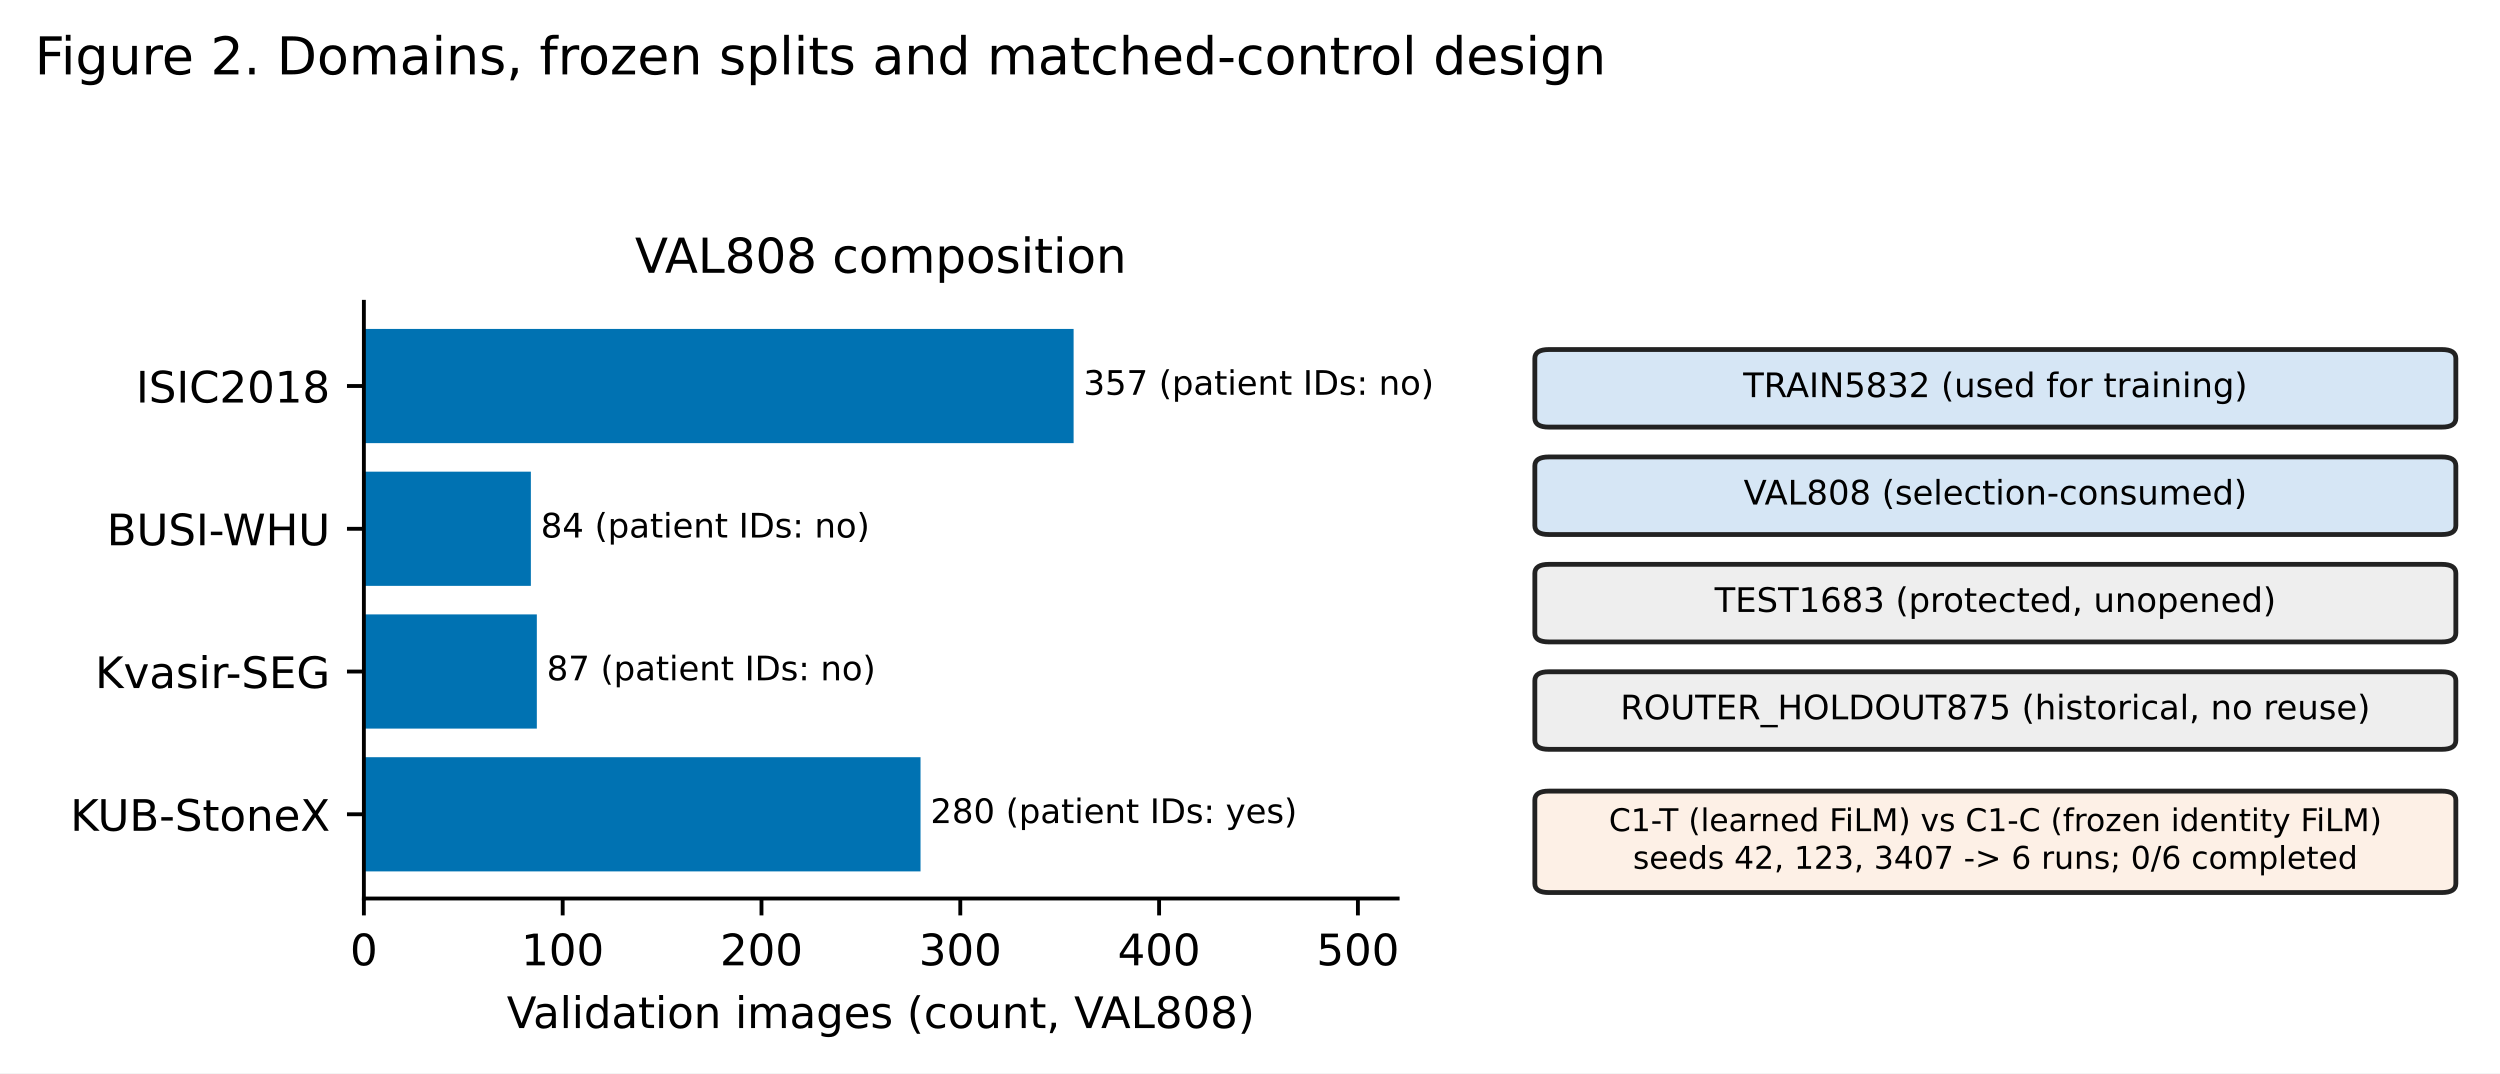
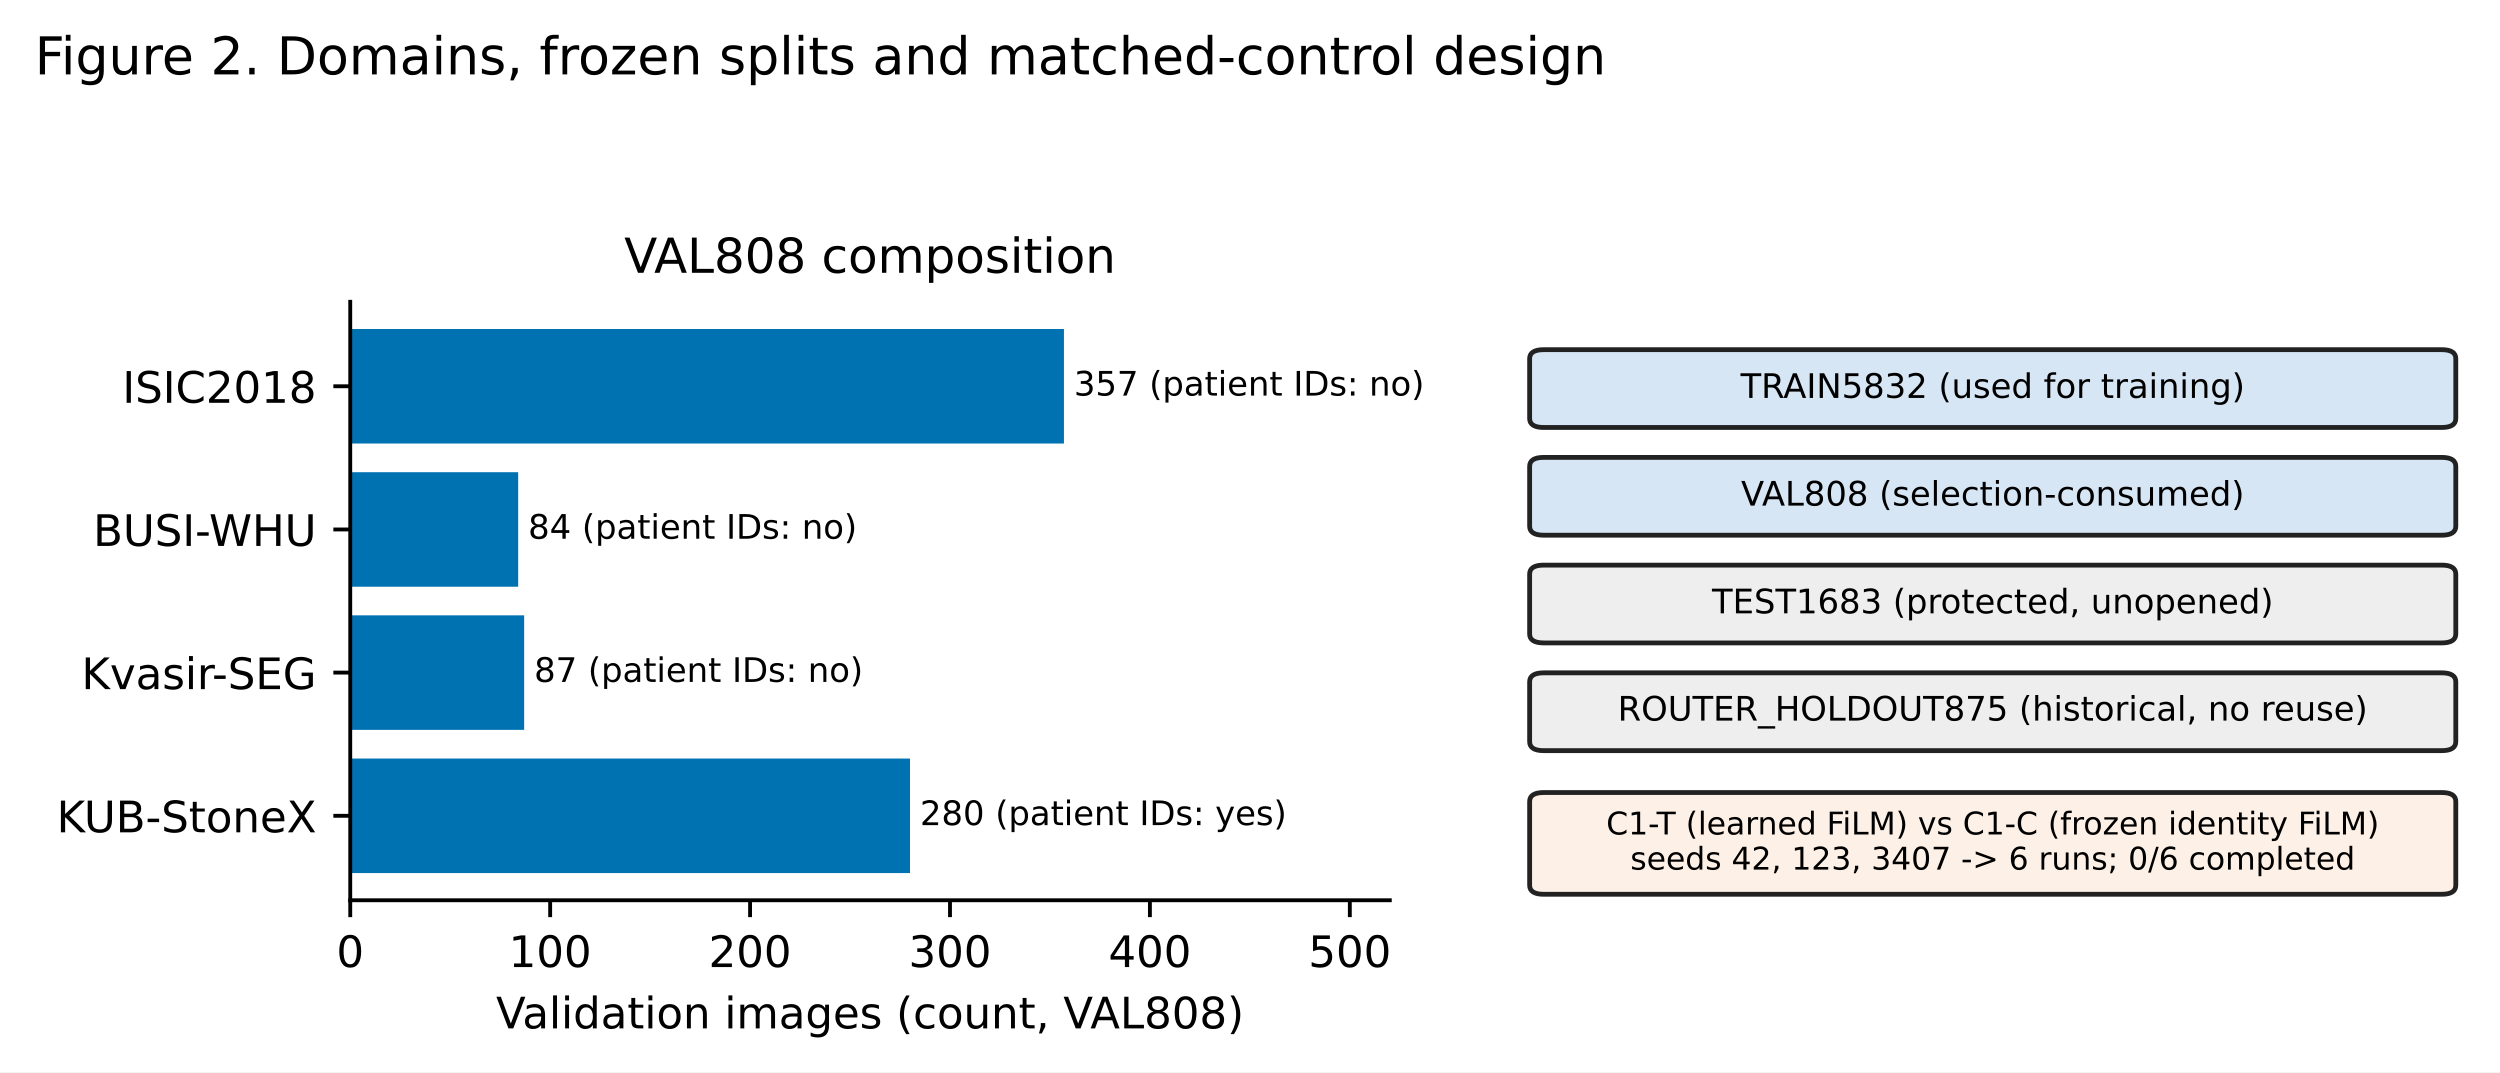
- <svg xmlns="http://www.w3.org/2000/svg" xmlns:xlink="http://www.w3.org/1999/xlink" width="517.896pt" height="222.335pt" viewBox="0 0 517.896 222.335" version="1.1">
+ <svg xmlns="http://www.w3.org/2000/svg" xmlns:xlink="http://www.w3.org/1999/xlink" width="517.896pt" height="222.117pt" viewBox="0 0 517.896 222.117" version="1.1">
  <defs>
    <style type="text/css">*{stroke-linejoin: round; stroke-linecap: butt}</style>
  </defs>
  <g id="figure_1">
    <g id="patch_1">
-       <path d="M 0 222.335  L 517.896 222.335  L 517.896 -0  L 0 -0  z " style="fill: #ffffff" />
+       <path d="M 0 222.117 L 517.896 222.117 L 517.896 0 L 0 0 z " style="fill: #ffffff" />
    </g>
    <g id="axes_1">
      <g id="patch_2">
-         <path d="M 75.38 186.134  L 289.537 186.134  L 289.537 62.52  L 75.38 62.52  z " style="fill: #ffffff" />
+         <path d="M 72.556 186.496 L 287.91 186.496 L 287.91 62.52 L 72.556 62.52 z " style="fill: #ffffff" />
      </g>
      <g id="patch_3">
-         <path d="M 75.38 180.515  L 190.695 180.515  L 190.695 156.857  L 75.38 156.857  z " clip-path="url(#p3c0b76b995)" style="fill: #0072b2" />
+         <path d="M 72.556 180.861 L 188.516 180.861 L 188.516 157.133 L 72.556 157.133 z " clip-path="url(#p5a2915d33a)" style="fill: #0072b2" />
      </g>
      <g id="patch_4">
-         <path d="M 75.38 150.942  L 111.21 150.942  L 111.21 127.284  L 75.38 127.284  z " clip-path="url(#p3c0b76b995)" style="fill: #0072b2" />
+         <path d="M 72.556 151.201 L 108.586 151.201 L 108.586 127.474 L 72.556 127.474 z " clip-path="url(#p5a2915d33a)" style="fill: #0072b2" />
      </g>
      <g id="patch_5">
-         <path d="M 75.38 121.37  L 109.974 121.37  L 109.974 97.712  L 75.38 97.712  z " clip-path="url(#p3c0b76b995)" style="fill: #0072b2" />
+         <path d="M 72.556 121.542 L 107.344 121.542 L 107.344 97.815 L 72.556 97.815 z " clip-path="url(#p5a2915d33a)" style="fill: #0072b2" />
      </g>
      <g id="patch_6">
-         <path d="M 75.38 91.797  L 222.407 91.797  L 222.407 68.139  L 75.38 68.139  z " clip-path="url(#p3c0b76b995)" style="fill: #0072b2" />
+         <path d="M 72.556 91.883 L 220.405 91.883 L 220.405 68.155 L 72.556 68.155 z " clip-path="url(#p5a2915d33a)" style="fill: #0072b2" />
      </g>
      <g id="matplotlib.axis_1">
        <g id="xtick_1">
          <g id="line2d_1">
            <defs>
-               <path id="m636daeb919" d="M 0 0  L 0 3.5  " style="stroke: #000000; stroke-width: 0.8" />
+               <path id="m636daeb919" d="M 0 0 L 0 3.5 " style="stroke: #000000; stroke-width: 0.8" />
            </defs>
            <g>
-               <use xlink:href="#m636daeb919" x="75.38" y="186.134" style="stroke: #000000; stroke-width: 0.8" />
+               <use xlink:href="#m636daeb919" x="72.556" y="186.496" style="stroke: #000000; stroke-width: 0.8" />
            </g>
          </g>
          <g id="text_1">
-             <text style="font-size: 9px; font-family: 'DejaVu Sans'; text-anchor: middle" x="75.38" y="199.972" transform="rotate(-0 75.37975 199.9718)">0</text>
+             <text style="font-size: 9px; font-family: 'DejaVu Sans'; text-anchor: middle" x="72.556" y="200.335" transform="rotate(-0 72.556 200.3346)">0</text>
          </g>
        </g>
        <g id="xtick_2">
          <g id="line2d_2">
            <g>
-               <use xlink:href="#m636daeb919" x="116.564" y="186.134" style="stroke: #000000; stroke-width: 0.8" />
+               <use xlink:href="#m636daeb919" x="113.97" y="186.496" style="stroke: #000000; stroke-width: 0.8" />
            </g>
          </g>
          <g id="text_2">
-             <text style="font-size: 9px; font-family: 'DejaVu Sans'; text-anchor: middle" x="116.564" y="199.972" transform="rotate(-0 116.5639 199.9718)">100</text>
+             <text style="font-size: 9px; font-family: 'DejaVu Sans'; text-anchor: middle" x="113.97" y="200.335" transform="rotate(-0 113.9702 200.3346)">100</text>
          </g>
        </g>
        <g id="xtick_3">
          <g id="line2d_3">
            <g>
-               <use xlink:href="#m636daeb919" x="157.748" y="186.134" style="stroke: #000000; stroke-width: 0.8" />
+               <use xlink:href="#m636daeb919" x="155.384" y="186.496" style="stroke: #000000; stroke-width: 0.8" />
            </g>
          </g>
          <g id="text_3">
-             <text style="font-size: 9px; font-family: 'DejaVu Sans'; text-anchor: middle" x="157.748" y="199.972" transform="rotate(-0 157.7481 199.9718)">200</text>
+             <text style="font-size: 9px; font-family: 'DejaVu Sans'; text-anchor: middle" x="155.384" y="200.335" transform="rotate(-0 155.3844 200.3346)">200</text>
          </g>
        </g>
        <g id="xtick_4">
          <g id="line2d_4">
            <g>
-               <use xlink:href="#m636daeb919" x="198.932" y="186.134" style="stroke: #000000; stroke-width: 0.8" />
+               <use xlink:href="#m636daeb919" x="196.799" y="186.496" style="stroke: #000000; stroke-width: 0.8" />
            </g>
          </g>
          <g id="text_4">
-             <text style="font-size: 9px; font-family: 'DejaVu Sans'; text-anchor: middle" x="198.932" y="199.972" transform="rotate(-0 198.9322 199.9718)">300</text>
+             <text style="font-size: 9px; font-family: 'DejaVu Sans'; text-anchor: middle" x="196.799" y="200.335" transform="rotate(-0 196.7986 200.3346)">300</text>
          </g>
        </g>
        <g id="xtick_5">
          <g id="line2d_5">
            <g>
-               <use xlink:href="#m636daeb919" x="240.116" y="186.134" style="stroke: #000000; stroke-width: 0.8" />
+               <use xlink:href="#m636daeb919" x="238.213" y="186.496" style="stroke: #000000; stroke-width: 0.8" />
            </g>
          </g>
          <g id="text_5">
-             <text style="font-size: 9px; font-family: 'DejaVu Sans'; text-anchor: middle" x="240.116" y="199.972" transform="rotate(-0 240.1164 199.9718)">400</text>
+             <text style="font-size: 9px; font-family: 'DejaVu Sans'; text-anchor: middle" x="238.213" y="200.335" transform="rotate(-0 238.2128 200.3346)">400</text>
          </g>
        </g>
        <g id="xtick_6">
          <g id="line2d_6">
            <g>
-               <use xlink:href="#m636daeb919" x="281.301" y="186.134" style="stroke: #000000; stroke-width: 0.8" />
+               <use xlink:href="#m636daeb919" x="279.627" y="186.496" style="stroke: #000000; stroke-width: 0.8" />
            </g>
          </g>
          <g id="text_6">
-             <text style="font-size: 9px; font-family: 'DejaVu Sans'; text-anchor: middle" x="281.301" y="199.972" transform="rotate(-0 281.3005 199.9718)">500</text>
+             <text style="font-size: 9px; font-family: 'DejaVu Sans'; text-anchor: middle" x="279.627" y="200.335" transform="rotate(-0 279.627 200.3346)">500</text>
          </g>
        </g>
        <g id="text_7">
-           <text style="font-size: 9px; font-family: 'DejaVu Sans'; text-anchor: middle" x="182.459" y="212.972" transform="rotate(-0 182.4586 212.9725)">Validation images (count, VAL808)</text>
+           <text style="font-size: 9px; font-family: 'DejaVu Sans'; text-anchor: middle" x="180.233" y="213.045" transform="rotate(-0 180.2329 213.0449)">Validation images (count, VAL808)</text>
        </g>
      </g>
      <g id="matplotlib.axis_2">
        <g id="ytick_1">
          <g id="line2d_7">
            <defs>
-               <path id="ma7c0ddc737" d="M 0 0  L -3.5 0  " style="stroke: #000000; stroke-width: 0.8" />
+               <path id="ma7c0ddc737" d="M 0 0 L -3.5 0 " style="stroke: #000000; stroke-width: 0.8" />
            </defs>
            <g>
-               <use xlink:href="#ma7c0ddc737" x="75.38" y="168.686" style="stroke: #000000; stroke-width: 0.8" />
+               <use xlink:href="#ma7c0ddc737" x="72.556" y="168.997" style="stroke: #000000; stroke-width: 0.8" />
            </g>
          </g>
          <g id="text_8">
-             <text style="font-size: 9px; font-family: 'DejaVu Sans'; text-anchor: end" x="68.38" y="172.105" transform="rotate(-0 68.37975 172.1049)">KUB-StoneX</text>
+             <text style="font-size: 9px; font-family: 'DejaVu Sans'; text-anchor: end" x="65.556" y="172.416" transform="rotate(-0 65.556 172.4163)">KUB-StoneX</text>
          </g>
        </g>
        <g id="ytick_2">
          <g id="line2d_8">
            <g>
-               <use xlink:href="#ma7c0ddc737" x="75.38" y="139.113" style="stroke: #000000; stroke-width: 0.8" />
+               <use xlink:href="#ma7c0ddc737" x="72.556" y="139.338" style="stroke: #000000; stroke-width: 0.8" />
            </g>
          </g>
          <g id="text_9">
-             <text style="font-size: 9px; font-family: 'DejaVu Sans'; text-anchor: end" x="68.38" y="142.533" transform="rotate(-0 68.37975 142.5326)">Kvasir-SEG</text>
+             <text style="font-size: 9px; font-family: 'DejaVu Sans'; text-anchor: end" x="65.556" y="142.757" transform="rotate(-0 65.556 142.757)">Kvasir-SEG</text>
          </g>
        </g>
        <g id="ytick_3">
          <g id="line2d_9">
            <g>
-               <use xlink:href="#ma7c0ddc737" x="75.38" y="109.541" style="stroke: #000000; stroke-width: 0.8" />
+               <use xlink:href="#ma7c0ddc737" x="72.556" y="109.678" style="stroke: #000000; stroke-width: 0.8" />
            </g>
          </g>
          <g id="text_10">
-             <text style="font-size: 9px; font-family: 'DejaVu Sans'; text-anchor: end" x="68.38" y="112.96" transform="rotate(-0 68.37975 112.9595)">BUSI-WHU</text>
+             <text style="font-size: 9px; font-family: 'DejaVu Sans'; text-anchor: end" x="65.556" y="113.098" transform="rotate(-0 65.556 113.0976)">BUSI-WHU</text>
          </g>
        </g>
        <g id="ytick_4">
          <g id="line2d_10">
            <g>
-               <use xlink:href="#ma7c0ddc737" x="75.38" y="79.968" style="stroke: #000000; stroke-width: 0.8" />
+               <use xlink:href="#ma7c0ddc737" x="72.556" y="80.019" style="stroke: #000000; stroke-width: 0.8" />
            </g>
          </g>
          <g id="text_11">
-             <text style="font-size: 9px; font-family: 'DejaVu Sans'; text-anchor: end" x="68.38" y="83.387" transform="rotate(-0 68.37975 83.38684)">ISIC2018</text>
+             <text style="font-size: 9px; font-family: 'DejaVu Sans'; text-anchor: end" x="65.556" y="83.438" transform="rotate(-0 65.556 83.4383)">ISIC2018</text>
          </g>
        </g>
      </g>
      <g id="patch_7">
-         <path d="M 75.38 186.134  L 75.38 62.52  " style="fill: none; stroke: #000000; stroke-width: 0.8; stroke-linejoin: miter; stroke-linecap: square" />
+         <path d="M 72.556 186.496 L 72.556 62.52 " style="fill: none; stroke: #000000; stroke-width: 0.8; stroke-linejoin: miter; stroke-linecap: square" />
      </g>
      <g id="patch_8">
-         <path d="M 75.38 186.134  L 289.537 186.134  " style="fill: none; stroke: #000000; stroke-width: 0.8; stroke-linejoin: miter; stroke-linecap: square" />
+         <path d="M 72.556 186.496 L 287.91 186.496 " style="fill: none; stroke: #000000; stroke-width: 0.8; stroke-linejoin: miter; stroke-linecap: square" />
      </g>
      <g id="text_12">
-         <text style="font-size: 7px; font-family: 'DejaVu Sans'; text-anchor: start" x="192.755" y="170.505" transform="rotate(-0 192.7546 170.5046)">280  (patient IDs: yes)</text>
+         <text style="font-size: 7px; font-family: 'DejaVu Sans'; text-anchor: start" x="190.586" y="170.929" transform="rotate(-0 190.5865 170.9286)">280  (patient IDs: yes)</text>
      </g>
      <g id="text_13">
-         <text style="font-size: 7px; font-family: 'DejaVu Sans'; text-anchor: start" x="113.269" y="140.932" transform="rotate(-0 113.2692 140.9319)">87  (patient IDs: no)</text>
+         <text style="font-size: 7px; font-family: 'DejaVu Sans'; text-anchor: start" x="110.657" y="141.269" transform="rotate(-0 110.6571 141.2692)">87  (patient IDs: no)</text>
      </g>
      <g id="text_14">
-         <text style="font-size: 7px; font-family: 'DejaVu Sans'; text-anchor: start" x="112.034" y="111.359" transform="rotate(-0 112.0336 111.3592)">84  (patient IDs: no)</text>
+         <text style="font-size: 7px; font-family: 'DejaVu Sans'; text-anchor: start" x="109.415" y="111.61" transform="rotate(-0 109.4146 111.6099)">84  (patient IDs: no)</text>
      </g>
      <g id="text_15">
-         <text style="font-size: 7px; font-family: 'DejaVu Sans'; text-anchor: start" x="224.466" y="81.787" transform="rotate(-0 224.4664 81.78653)">357  (patient IDs: no)</text>
+         <text style="font-size: 7px; font-family: 'DejaVu Sans'; text-anchor: start" x="222.475" y="81.951" transform="rotate(-0 222.4754 81.95057)">357  (patient IDs: no)</text>
      </g>
      <g id="text_16">
-         <text style="font-size: 10px; font-family: 'DejaVu Sans'; text-anchor: middle" x="182.459" y="56.52" transform="rotate(-0 182.4586 56.52)">VAL808 composition</text>
+         <text style="font-size: 10px; font-family: 'DejaVu Sans'; text-anchor: middle" x="180.233" y="56.52" transform="rotate(-0 180.2329 56.52)">VAL808 composition</text>
      </g>
    </g>
    <g id="axes_2">
      <g id="patch_9">
-         <path d="M 320.874 88.479  L 505.829 88.479  Q 508.749 88.479 508.749 86.625  L 508.749 74.263  Q 508.749 72.409 505.829 72.409  L 320.874 72.409  Q 317.954 72.409 317.954 74.263  L 317.954 86.625  Q 317.954 88.479 320.874 88.479  z " clip-path="url(#pe7bcc20325)" style="fill: #d6e6f5; stroke: #222222; stroke-linejoin: miter" />
+         <path d="M 319.814 88.555 L 505.802 88.555 Q 508.738 88.555 508.738 86.695 L 508.738 74.298 Q 508.738 72.438 505.802 72.438 L 319.814 72.438 Q 316.878 72.438 316.878 74.298 L 316.878 86.695 Q 316.878 88.555 319.814 88.555 z " clip-path="url(#pc66efe2c8e)" style="fill: #d6e6f5; stroke: #222222; stroke-linejoin: miter" />
      </g>
      <g id="patch_10">
-         <path d="M 320.874 110.729  L 505.829 110.729  Q 508.749 110.729 508.749 108.875  L 508.749 96.514  Q 508.749 94.66 505.829 94.66  L 320.874 94.66  Q 317.954 94.66 317.954 96.514  L 317.954 108.875  Q 317.954 110.729 320.874 110.729  z " clip-path="url(#pe7bcc20325)" style="fill: #d6e6f5; stroke: #222222; stroke-linejoin: miter" />
+         <path d="M 319.814 110.871 L 505.802 110.871 Q 508.738 110.871 508.738 109.011 L 508.738 96.613 Q 508.738 94.754 505.802 94.754 L 319.814 94.754 Q 316.878 94.754 316.878 96.613 L 316.878 109.011 Q 316.878 110.871 319.814 110.871 z " clip-path="url(#pc66efe2c8e)" style="fill: #d6e6f5; stroke: #222222; stroke-linejoin: miter" />
      </g>
      <g id="patch_11">
-         <path d="M 320.874 132.98  L 505.829 132.98  Q 508.749 132.98 508.749 131.126  L 508.749 118.764  Q 508.749 116.91 505.829 116.91  L 320.874 116.91  Q 317.954 116.91 317.954 118.764  L 317.954 131.126  Q 317.954 132.98 320.874 132.98  z " clip-path="url(#pe7bcc20325)" style="fill: #eeeeee; stroke: #222222; stroke-linejoin: miter" />
+         <path d="M 319.814 133.186 L 505.802 133.186 Q 508.738 133.186 508.738 131.327 L 508.738 118.929 Q 508.738 117.069 505.802 117.069 L 319.814 117.069 Q 316.878 117.069 316.878 118.929 L 316.878 131.327 Q 316.878 133.186 319.814 133.186 z " clip-path="url(#pc66efe2c8e)" style="fill: #eeeeee; stroke: #222222; stroke-linejoin: miter" />
      </g>
      <g id="patch_12">
-         <path d="M 320.874 155.23  L 505.829 155.23  Q 508.749 155.23 508.749 153.376  L 508.749 141.015  Q 508.749 139.161 505.829 139.161  L 320.874 139.161  Q 317.954 139.161 317.954 141.015  L 317.954 153.376  Q 317.954 155.23 320.874 155.23  z " clip-path="url(#pe7bcc20325)" style="fill: #eeeeee; stroke: #222222; stroke-linejoin: miter" />
+         <path d="M 319.814 155.502 L 505.802 155.502 Q 508.738 155.502 508.738 153.642 L 508.738 141.245 Q 508.738 139.385 505.802 139.385 L 319.814 139.385 Q 316.878 139.385 316.878 141.245 L 316.878 153.642 Q 316.878 155.502 319.814 155.502 z " clip-path="url(#pc66efe2c8e)" style="fill: #eeeeee; stroke: #222222; stroke-linejoin: miter" />
      </g>
      <g id="patch_13">
-         <path d="M 320.874 184.898  L 505.829 184.898  Q 508.749 184.898 508.749 183.044  L 508.749 165.738  Q 508.749 163.883 505.829 163.883  L 320.874 163.883  Q 317.954 163.883 317.954 165.738  L 317.954 183.044  Q 317.954 184.898 320.874 184.898  z " clip-path="url(#pe7bcc20325)" style="fill: #fdf0e6; stroke: #222222; stroke-linejoin: miter" />
+         <path d="M 319.814 185.256 L 505.802 185.256 Q 508.738 185.256 508.738 183.397 L 508.738 166.04 Q 508.738 164.18 505.802 164.18 L 319.814 164.18 Q 316.878 164.18 316.878 166.04 L 316.878 183.397 Q 316.878 185.256 319.814 185.256 z " clip-path="url(#pc66efe2c8e)" style="fill: #fdf0e6; stroke: #222222; stroke-linejoin: miter" />
      </g>
      <g id="text_17">
-         <text style="font-size: 7px; font-family: 'DejaVu Sans'; text-anchor: middle" x="413.352" y="82.263" transform="rotate(-0 413.3516 82.26265)">TRAIN5832 (used for training)</text>
+         <text style="font-size: 7px; font-family: 'DejaVu Sans'; text-anchor: middle" x="412.808" y="82.428" transform="rotate(-0 412.8079 82.42808)">TRAIN5832 (used for training)</text>
      </g>
      <g id="text_18">
-         <text style="font-size: 7px; font-family: 'DejaVu Sans'; text-anchor: middle" x="413.352" y="104.513" transform="rotate(-0 413.3516 104.5131)">VAL808 (selection-consumed)</text>
+         <text style="font-size: 7px; font-family: 'DejaVu Sans'; text-anchor: middle" x="412.808" y="104.744" transform="rotate(-0 412.8079 104.7438)">VAL808 (selection-consumed)</text>
      </g>
      <g id="text_19">
-         <text style="font-size: 7px; font-family: 'DejaVu Sans'; text-anchor: middle" x="413.352" y="126.764" transform="rotate(-0 413.3516 126.7636)">TEST1683 (protected, unopened)</text>
+         <text style="font-size: 7px; font-family: 'DejaVu Sans'; text-anchor: middle" x="412.808" y="127.059" transform="rotate(-0 412.8079 127.0594)">TEST1683 (protected, unopened)</text>
      </g>
      <g id="text_20">
-         <text style="font-size: 7px; font-family: 'DejaVu Sans'; text-anchor: middle" x="413.352" y="149.014" transform="rotate(-0 413.3516 149.0141)">ROUTER_HOLDOUT875 (historical, no reuse)</text>
+         <text style="font-size: 7px; font-family: 'DejaVu Sans'; text-anchor: middle" x="412.808" y="149.278" transform="rotate(-0 412.8079 149.2778)">ROUTER_HOLDOUT875 (historical, no reuse)</text>
      </g>
      <g id="text_21">
-         <text style="font-size: 6.5px; font-family: 'DejaVu Sans'" transform="translate(333.297 172.1784)">C1-T (learned FiLM) vs C1-C (frozen identity FiLM)</text>
-         <text style="font-size: 6.5px; font-family: 'DejaVu Sans'" transform="translate(338.2817 179.9802)">seeds 42, 123, 3407 -&gt; 6 runs; 0/6 completed</text>
+         <text style="font-size: 6.5px; font-family: 'DejaVu Sans'" transform="translate(332.7512 172.8726)">C1-T (learned FiLM) vs C1-C (frozen identity FiLM)</text>
+         <text style="font-size: 6.5px; font-family: 'DejaVu Sans'" transform="translate(337.738 180.1512)">seeds 42, 123, 3407 -&gt; 6 runs; 0/6 completed</text>
      </g>
    </g>
    <g id="text_22">
      <text style="font-size: 10.8px; font-family: 'DejaVu Sans'; text-anchor: start" x="7.2" y="15.406" transform="rotate(-0 7.2 15.40631)">Figure 2. Domains, frozen splits and matched-control design</text>
    </g>
  </g>
  <defs>
-     <clipPath id="p3c0b76b995">
-       <rect x="75.38" y="62.52" width="214.158" height="123.614" />
+     <clipPath id="p5a2915d33a">
+       <rect x="72.556" y="62.52" width="215.354" height="123.976" />
    </clipPath>
-     <clipPath id="pe7bcc20325">
-       <rect x="316.007" y="62.52" width="194.689" height="123.614" />
+     <clipPath id="pc66efe2c8e">
+       <rect x="314.92" y="62.52" width="195.776" height="123.976" />
    </clipPath>
  </defs>
</svg>
